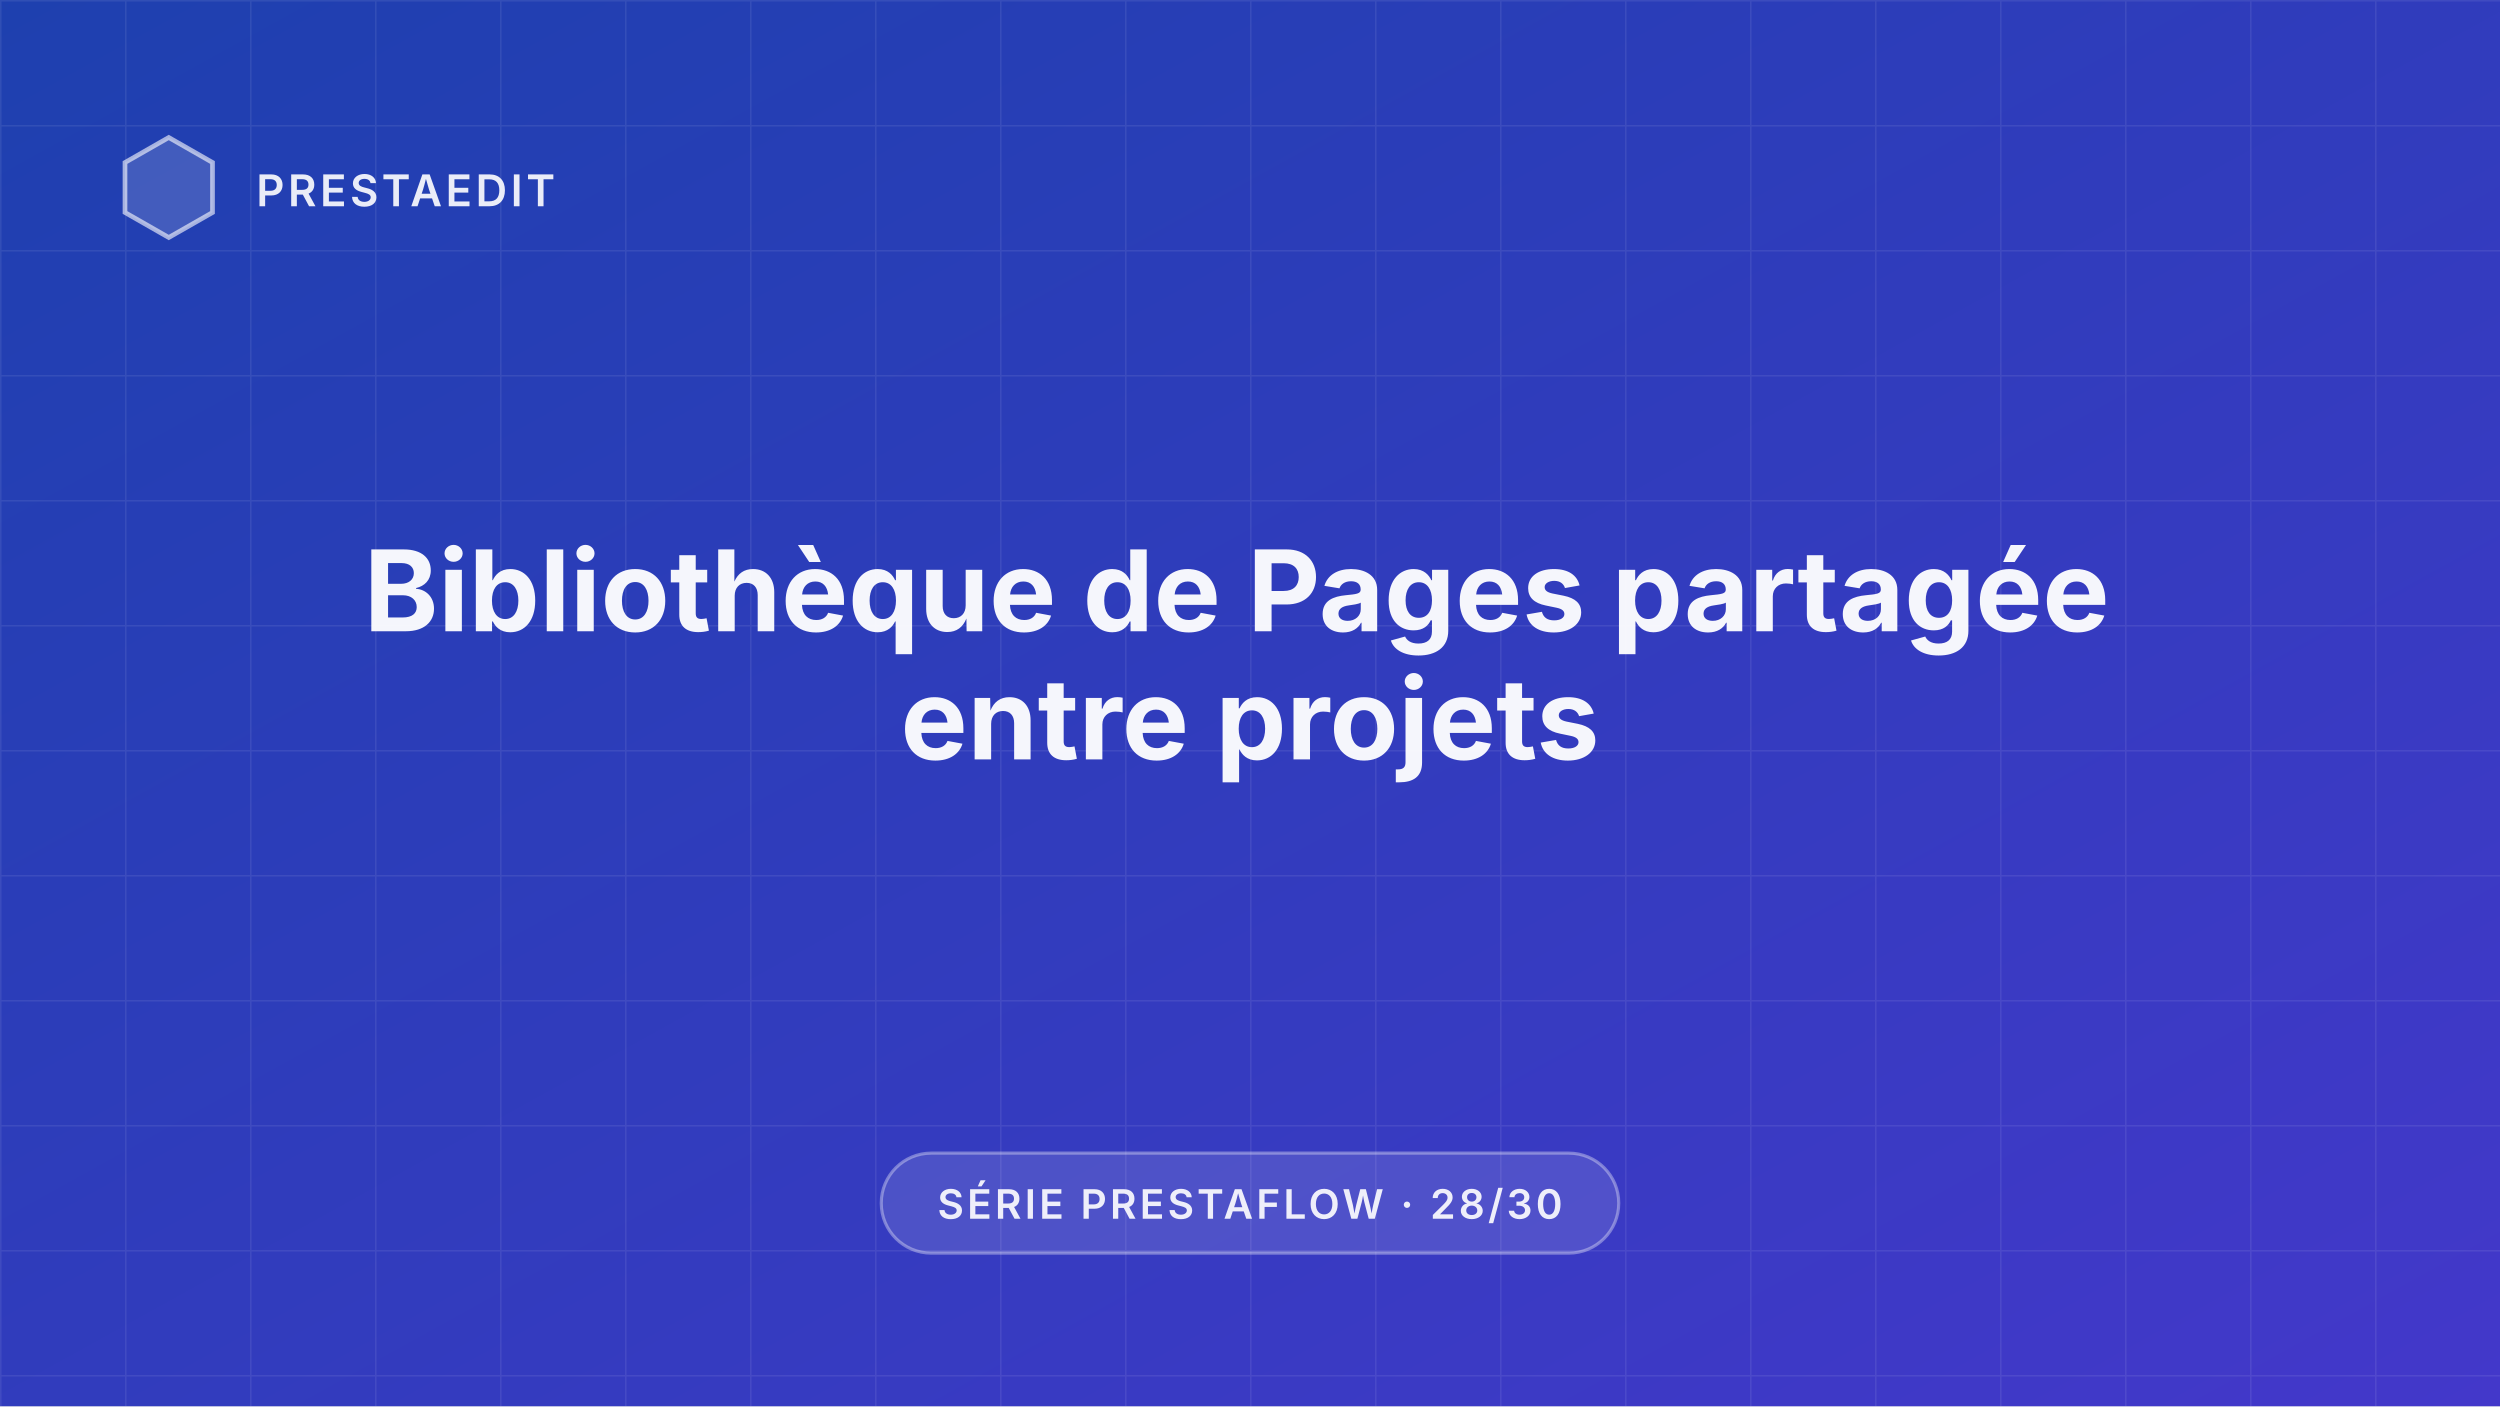
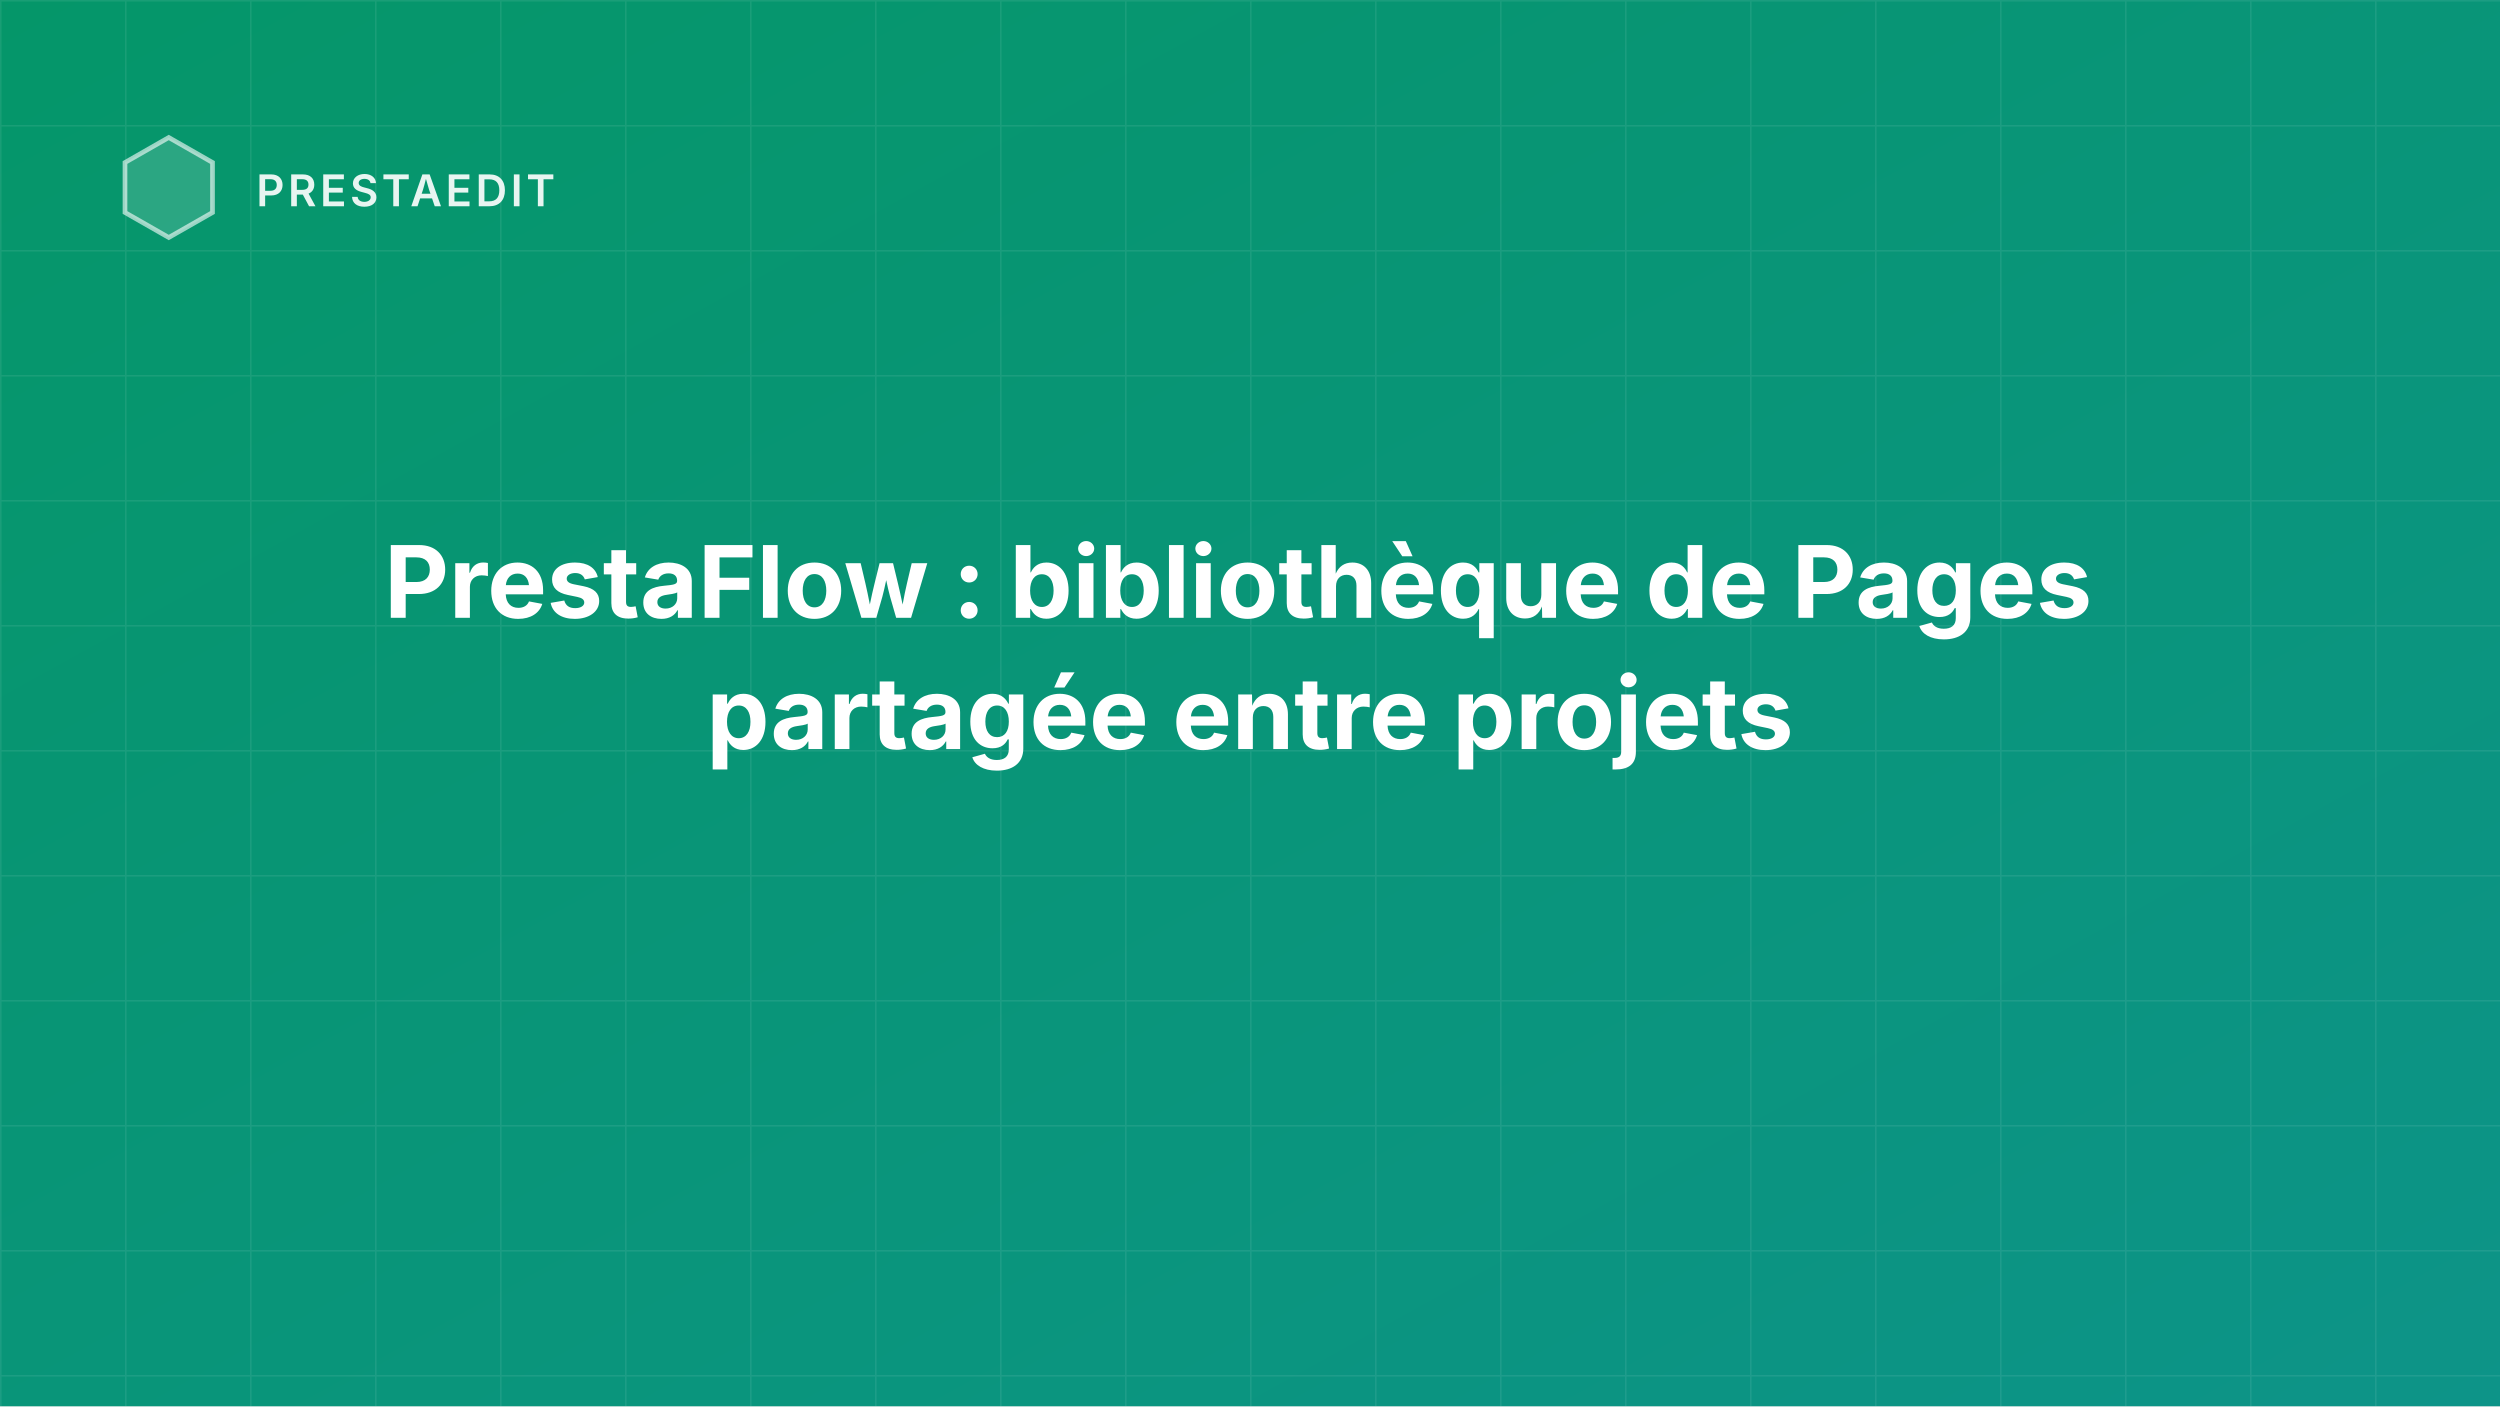
<svg xmlns="http://www.w3.org/2000/svg" width="800" height="450" viewBox="0 0 800 450" preserveAspectRatio="xMidYMid slice" role="img" aria-label="PrestaFlow : bibliothèque de Pages partagée entre projets">
  <defs>
    <linearGradient id="bg" x1="0" y1="0" x2="1" y2="1">
-       <stop offset="0" stop-color="#1e40af" />
-       <stop offset="1" stop-color="#4338ca" />
+       <stop offset="0" stop-color="#059669" />
+       <stop offset="1" stop-color="#0d9488" />
    </linearGradient>
    <pattern id="grid" width="40" height="40" patternUnits="userSpaceOnUse">
      <path d="M40 0H0V40" fill="none" stroke="rgba(255,255,255,0.08)" stroke-width="1" />
    </pattern>
  </defs>
  <rect width="800" height="450" fill="url(#bg)" />
  <rect width="800" height="450" fill="url(#grid)" />
  <g transform="translate(40 40)" fill="rgba(255,255,255,0.9)">
    <path transform="translate(0 4)" d="M14 0L28 8v16L14 32 0 24V8z" fill="rgba(255,255,255,0.15)" stroke="rgba(255,255,255,0.6)" stroke-width="1.5" />
    <text x="42" y="26" font-family="ui-sans-serif,system-ui,-apple-system,sans-serif" font-size="14" font-weight="600" letter-spacing="0.08em">PRESTAEDIT</text>
  </g>
-   <g transform="translate(400 202)" fill="rgba(255,255,255,0.95)" text-anchor="middle">
-     <text font-family="ui-sans-serif,system-ui,-apple-system,sans-serif" font-size="36" font-weight="700">
-       <tspan x="0" y="0">Bibliothèque de Pages partagée</tspan>
-       <tspan x="0" y="41">entre projets</tspan>
-     </text>
-   </g>
-   <g transform="translate(400 385)" text-anchor="middle">
-     <rect x="-118" y="-16" width="236" height="32" rx="16" fill="rgba(255,255,255,0.12)" stroke="rgba(255,255,255,0.35)" stroke-width="1" />
-     <text y="5" font-family="ui-sans-serif,system-ui,-apple-system,sans-serif" font-size="13" font-weight="600" fill="rgba(255,255,255,0.9)" letter-spacing="0.08em">SÉRIE PRESTAFLOW · 28/30</text>
-   </g>
+   <text text-anchor="middle" fill="white" font-family="ui-sans-serif,system-ui,-apple-system,sans-serif" font-size="32" font-weight="700">
+     <tspan x="400" y="197.7">PrestaFlow : bibliothèque de Pages</tspan>
+     <tspan x="400" y="239.7">partagée entre projets</tspan>
+   </text>
</svg>
